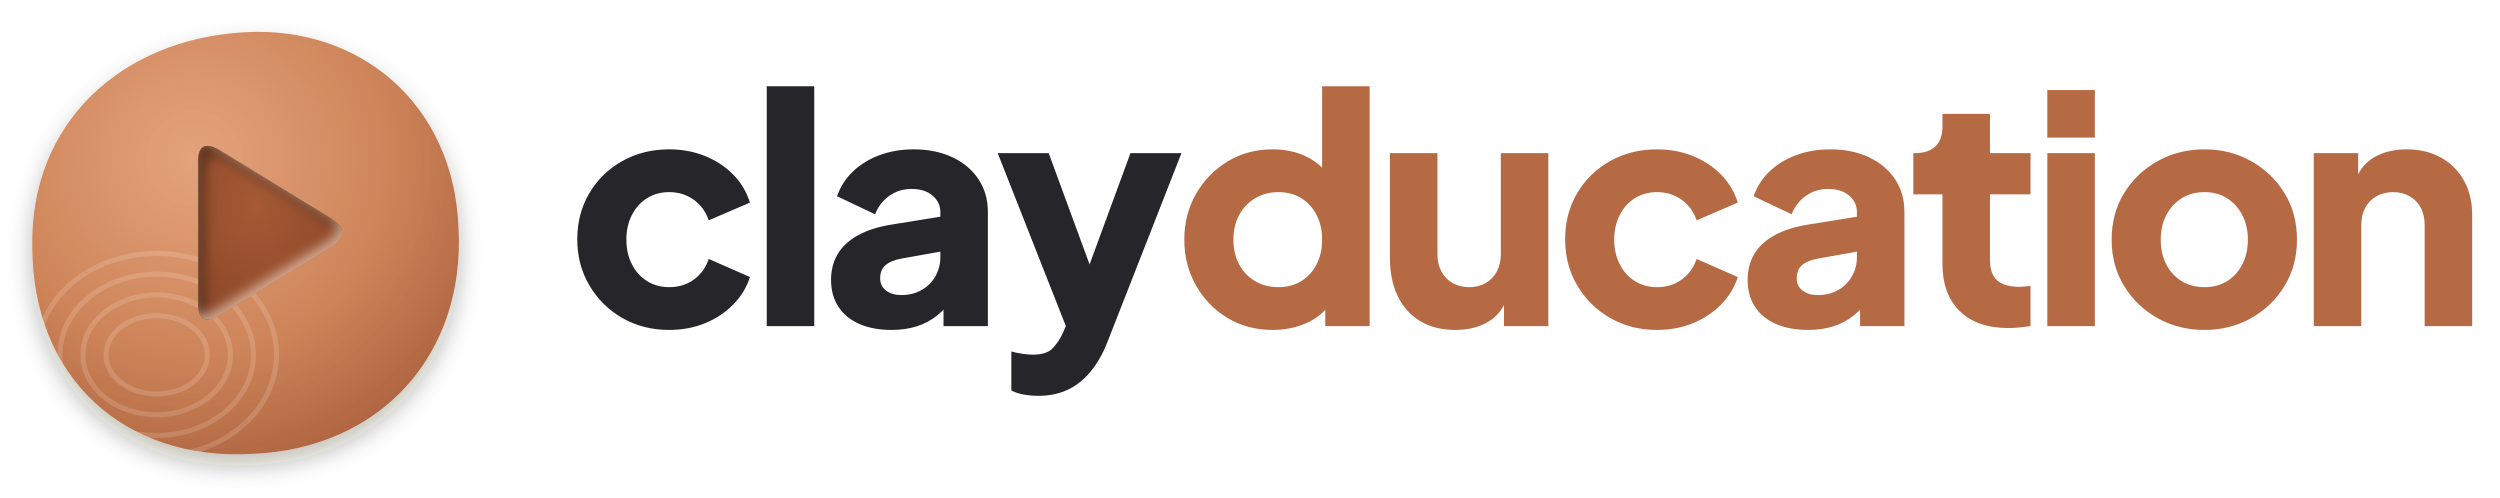
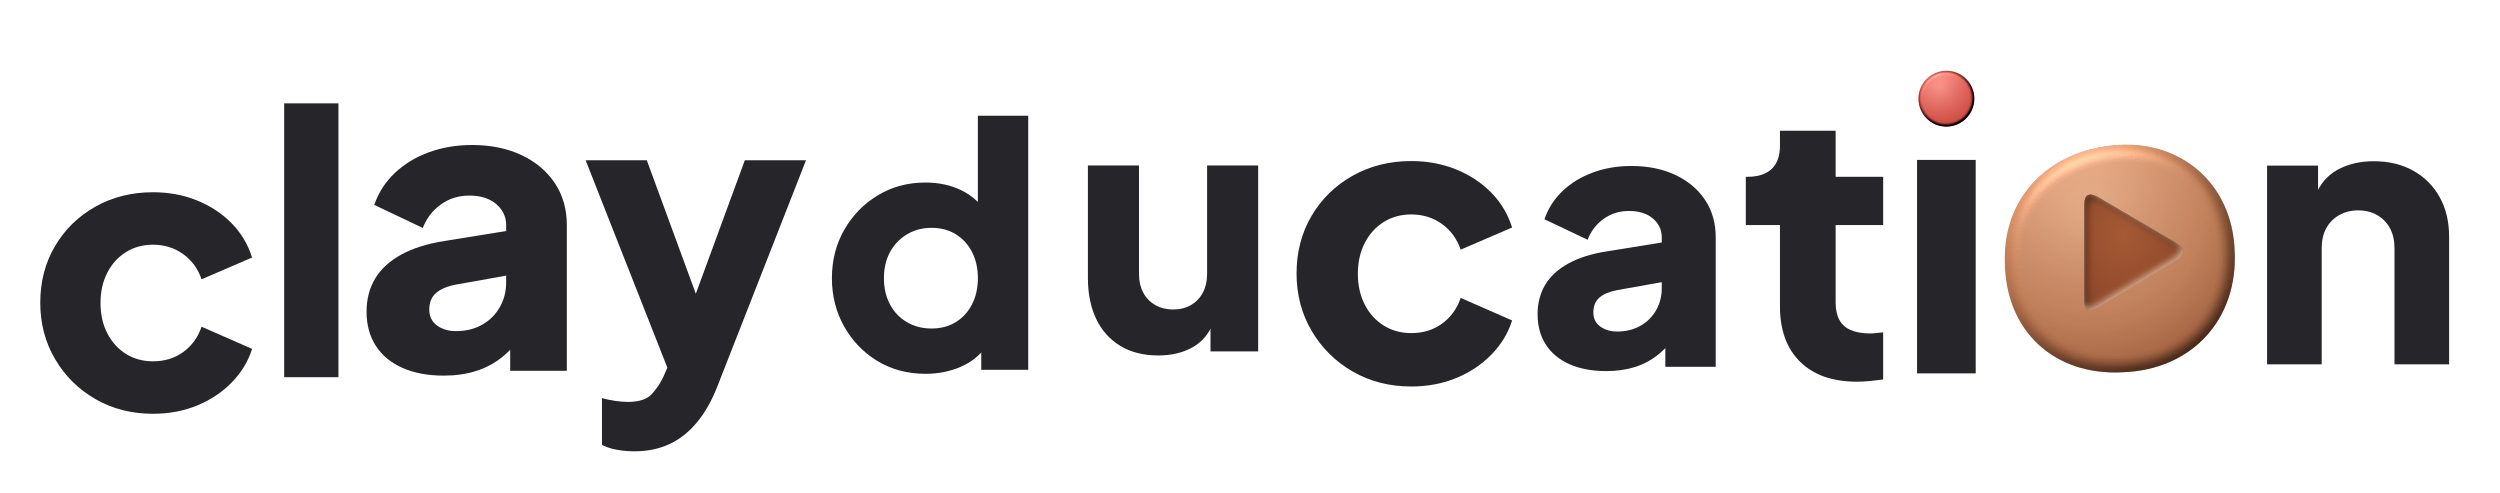
- <svg xmlns="http://www.w3.org/2000/svg" viewBox="-6 -4 1085.0 216" width="1085" height="216" role="img" aria-label="Clayducation">
+ <svg xmlns="http://www.w3.org/2000/svg" viewBox="-80 -1000 6593 1300" role="img" aria-label="Clayducation">
  <defs>
-     <filter id="lclay" x="-20%" y="-20%" width="140%" height="140%" color-interpolation-filters="sRGB">
+     <filter id="clay" x="-20%" y="-20%" width="140%" height="140%" color-interpolation-filters="sRGB">
      <feGaussianBlur in="SourceAlpha" stdDeviation="5" result="b" />
      <feSpecularLighting in="b" surfaceScale="5" specularConstant=".55" specularExponent="14" lighting-color="#fff5ea" result="s">
        <fePointLight x="40" y="-60" z="160" />
      </feSpecularLighting>
      <feComposite in="s" in2="SourceAlpha" operator="in" result="s2" />
      <feDiffuseLighting in="b" surfaceScale="5" diffuseConstant="1.05" lighting-color="#fff" result="d">
        <feDistantLight azimuth="235" elevation="55" />
      </feDiffuseLighting>
      <feComposite in="d" in2="SourceAlpha" operator="in" result="d2" />
      <feBlend in="SourceGraphic" in2="d2" mode="multiply" result="lit" />
-       <feComposite in="lit" in2="s2" operator="arithmetic" k2="1" k3=".5" result="out" />
-       <feDropShadow dx="0" dy="5" stdDeviation="5" flood-color="#2a1a10" flood-opacity=".28" />
+       <feComposite in="lit" in2="s2" operator="arithmetic" k2="1" k3=".5" />
    </filter>
-     <filter id="lpress" x="-20%" y="-20%" width="140%" height="140%" color-interpolation-filters="sRGB">
+     <filter id="press" x="-20%" y="-20%" width="140%" height="140%" color-interpolation-filters="sRGB">
      <feGaussianBlur in="SourceAlpha" stdDeviation="2.6" result="b" />
      <feOffset in="b" dx="3" dy="4" result="o" />
      <feComposite in="SourceAlpha" in2="o" operator="out" result="e" />
      <feFlood flood-color="#4a2716" flood-opacity=".75" />
      <feComposite in2="e" operator="in" result="sh" />
      <feOffset in="b" dx="-2" dy="-2" result="o2" />
      <feComposite in="SourceAlpha" in2="o2" operator="out" result="e2" />
      <feFlood flood-color="#ffe7d4" flood-opacity=".6" />
      <feComposite in2="e2" operator="in" result="li" />
      <feMerge>
        <feMergeNode in="SourceGraphic" />
        <feMergeNode in="sh" />
        <feMergeNode in="li" />
      </feMerge>
    </filter>
-     <radialGradient id="lclayfill" cx="38%" cy="30%" r="80%">
+     <radialGradient id="cf" cx="38%" cy="30%" r="80%">
      <stop offset="0" stop-color="#e4a37c" />
      <stop offset=".6" stop-color="#cd8358" />
      <stop offset="1" stop-color="#a95f3c" />
    </radialGradient>
-     <radialGradient id="lhole" cx="40%" cy="35%" r="75%">
+     <radialGradient id="hole" cx="40%" cy="35%" r="75%">
      <stop offset="0" stop-color="#a65a35" />
      <stop offset="1" stop-color="#8a4528" />
    </radialGradient>
-     <clipPath id="lpebble">
-       <path d="M100 10C150 7 191 41 193 95c3 55-34 96-90 98C48 196 8 160 8 103 7 49 47 13 100 10Z" />
-     </clipPath>
+     <radialGradient id="pop" cx="38%" cy="30%" r="80%">
+       <stop offset="0" stop-color="#ff8a7f" />
+       <stop offset="1" stop-color="#e2433a" />
+     </radialGradient>
  </defs>
-   <g filter="url(#lclay)">
-     <path d="M100 10C150 7 191 41 193 95c3 55-34 96-90 98C48 196 8 160 8 103 7 49 47 13 100 10Z" fill="url(#lclayfill)" />
+   <path d="M323.0 12.0 Q241.0 12.0 175.5 -25.5 Q110.0 -63.0 71.5 -128.0 Q33.0 -193.0 33.0 -274.0 Q33.0 -355.0 71.0 -419.5 Q109.0 -484.0 175.0 -521.0 Q241.0 -558.0 323.0 -558.0 Q384.0 -558.0 436.0 -537.0 Q488.0 -516.0 525.0 -478.5 Q562.0 -441.0 578.0 -390.0 L448.0 -334.0 Q434.0 -375.0 400.5 -399.0 Q367.0 -423.0 323.0 -423.0 Q284.0 -423.0 253.5 -404.0 Q223.0 -385.0 205.5 -351.0 Q188.0 -317.0 188.0 -273.0 Q188.0 -229.0 205.5 -195.0 Q223.0 -161.0 253.5 -142.0 Q284.0 -123.0 323.0 -123.0 Q368.0 -123.0 401.0 -147.0 Q434.0 -171.0 448.0 -212.0 L578.0 -155.0 Q563.0 -107.0 526.0 -69.0 Q489.0 -31.0 437.0 -9.5 Q385.0 12.0 323.0 12.0 Z" fill="#26262a" transform="rotate(0.0 305.5 -273.0) translate(305.5 -200.9) scale(1.025) translate(-305.5 273.0)" />
+   <path d="M666.0 -0.0 L666.0 -757.0 L816.0 -757.0 L816.0 -0.0 Z" fill="#26262a" transform="rotate(0.0 741.0 -273.0) translate(741.0 -265.7) scale(0.954) translate(-741.0 273.0)" />
+   <path d="M1095.0 12.0 Q1036.0 12.0 993.0 -7.0 Q950.0 -26.0 927.0 -61.5 Q904.0 -97.0 904.0 -146.0 Q904.0 -192.0 925.0 -227.5 Q946.0 -263.0 989.5 -287.0 Q1033.0 -311.0 1098.0 -321.0 L1265.0 -348.0 L1265.0 -238.0 L1125.0 -213.0 Q1093.0 -207.0 1076.0 -192.5 Q1059.0 -178.0 1059.0 -151.0 Q1059.0 -126.0 1078.0 -112.0 Q1097.0 -98.0 1125.0 -98.0 Q1162.0 -98.0 1190.0 -114.0 Q1218.0 -130.0 1233.5 -157.5 Q1249.0 -185.0 1249.0 -218.0 L1249.0 -360.0 Q1249.0 -391.0 1224.5 -412.0 Q1200.0 -433.0 1158.0 -433.0 Q1118.0 -433.0 1087.5 -411.0 Q1057.0 -389.0 1043.0 -353.0 L923.0 -410.0 Q939.0 -456.0 974.0 -489.0 Q1009.0 -522.0 1058.0 -540.0 Q1107.0 -558.0 1165.0 -558.0 Q1234.0 -558.0 1287.0 -533.0 Q1340.0 -508.0 1369.5 -463.5 Q1399.0 -419.0 1399.0 -360.0 L1399.0 -0.0 L1259.0 -0.0 L1259.0 -88.0 L1293.0 -94.0 Q1269.0 -58.0 1240.0 -34.5 Q1211.0 -11.0 1175.0 0.5 Q1139.0 12.0 1095.0 12.0 Z" fill="#26262a" transform="rotate(0.0 1162.5 -273.0) translate(1162.5 -313.5) scale(1.067) translate(-1162.5 273.0)" />
+   <path d="M1594.0 220.0 Q1570.0 220.0 1547.5 216.0 Q1525.0 212.0 1508.0 203.0 L1508.0 80.0 Q1522.0 84.0 1541.0 87.0 Q1560.0 90.0 1576.0 90.0 Q1620.0 90.0 1639.0 69.5 Q1658.0 49.0 1670.0 23.0 L1707.0 -62.0 L1705.0 63.0 L1465.0 -546.0 L1626.0 -546.0 L1785.0 -113.0 L1725.0 -113.0 L1884.0 -546.0 L2045.0 -546.0 L1811.0 51.0 Q1789.0 107.0 1757.0 145.0 Q1725.0 183.0 1684.5 201.5 Q1644.0 220.0 1594.0 220.0 Z" fill="#26262a" transform="rotate(0.0 1750.0 -273.0) translate(1750.0 -303.8) scale(1.002) translate(-1750.0 273.0)" />
+   <path d="M2358.0 12.0 Q2278.0 12.0 2215.0 -26.0 Q2152.0 -64.0 2115.5 -129.0 Q2079.0 -194.0 2079.0 -273.0 Q2079.0 -353.0 2116.0 -417.5 Q2153.0 -482.0 2216.0 -520.0 Q2279.0 -558.0 2357.0 -558.0 Q2417.0 -558.0 2463.5 -535.5 Q2510.0 -513.0 2537.0 -472.0 L2514.0 -442.0 L2514.0 -757.0 L2664.0 -757.0 L2664.0 -0.0 L2524.0 -0.0 L2524.0 -100.0 L2538.0 -69.0 Q2510.0 -29.0 2462.0 -8.5 Q2414.0 12.0 2358.0 12.0 Z M2376.0 -123.0 Q2417.0 -123.0 2448.0 -142.0 Q2479.0 -161.0 2496.5 -195.0 Q2514.0 -229.0 2514.0 -273.0 Q2514.0 -317.0 2496.5 -351.0 Q2479.0 -385.0 2448.0 -404.0 Q2417.0 -423.0 2376.0 -423.0 Q2335.0 -423.0 2302.5 -403.5 Q2270.0 -384.0 2252.0 -350.5 Q2234.0 -317.0 2234.0 -273.0 Q2234.0 -229.0 2252.0 -195.0 Q2270.0 -161.0 2302.5 -142.0 Q2335.0 -123.0 2376.0 -123.0 Z" fill="#26262a" transform="rotate(0.0 2382.5 -273.0) translate(2382.5 -266.4) scale(0.885) translate(-2382.5 273.0)" />
+   <path d="M2970.0 12.0 Q2904.0 12.0 2857.5 -16.5 Q2811.0 -45.0 2787.0 -96.0 Q2763.0 -147.0 2763.0 -215.0 L2763.0 -546.0 L2913.0 -546.0 L2913.0 -227.0 Q2913.0 -196.0 2925.5 -172.5 Q2938.0 -149.0 2961.0 -136.0 Q2984.0 -123.0 3013.0 -123.0 Q3043.0 -123.0 3065.5 -136.0 Q3088.0 -149.0 3100.5 -172.5 Q3113.0 -196.0 3113.0 -227.0 L3113.0 -546.0 L3263.0 -546.0 L3263.0 -0.0 L3123.0 -0.0 L3123.0 -108.0 L3131.0 -84.0 Q3112.0 -35.0 3069.5 -11.5 Q3027.0 12.0 2970.0 12.0 Z" fill="#26262a" transform="rotate(0.0 3018.5 -273.0) translate(3018.5 -318.5) scale(0.898) translate(-3018.5 273.0)" />
+   <path d="M3641.0 12.0 Q3559.0 12.0 3493.5 -25.5 Q3428.0 -63.0 3389.5 -128.0 Q3351.0 -193.0 3351.0 -274.0 Q3351.0 -355.0 3389.0 -419.5 Q3427.0 -484.0 3493.0 -521.0 Q3559.0 -558.0 3641.0 -558.0 Q3702.0 -558.0 3754.0 -537.0 Q3806.0 -516.0 3843.0 -478.5 Q3880.0 -441.0 3896.0 -390.0 L3766.0 -334.0 Q3752.0 -375.0 3718.5 -399.0 Q3685.0 -423.0 3641.0 -423.0 Q3602.0 -423.0 3571.5 -404.0 Q3541.0 -385.0 3523.5 -351.0 Q3506.0 -317.0 3506.0 -273.0 Q3506.0 -229.0 3523.5 -195.0 Q3541.0 -161.0 3571.5 -142.0 Q3602.0 -123.0 3641.0 -123.0 Q3686.0 -123.0 3719.0 -147.0 Q3752.0 -171.0 3766.0 -212.0 L3896.0 -155.0 Q3881.0 -107.0 3844.0 -69.0 Q3807.0 -31.0 3755.0 -9.5 Q3703.0 12.0 3641.0 12.0 Z" fill="#26262a" transform="rotate(0.0 3623.5 -273.0) translate(3623.5 -278.0) scale(1.043) translate(-3623.5 273.0)" />
+   <path d="M4153.0 12.0 Q4094.0 12.0 4051.0 -7.0 Q4008.0 -26.0 3985.0 -61.5 Q3962.0 -97.0 3962.0 -146.0 Q3962.0 -192.0 3983.0 -227.5 Q4004.0 -263.0 4047.5 -287.0 Q4091.0 -311.0 4156.0 -321.0 L4323.0 -348.0 L4323.0 -238.0 L4183.0 -213.0 Q4151.0 -207.0 4134.0 -192.5 Q4117.0 -178.0 4117.0 -151.0 Q4117.0 -126.0 4136.0 -112.0 Q4155.0 -98.0 4183.0 -98.0 Q4220.0 -98.0 4248.0 -114.0 Q4276.0 -130.0 4291.5 -157.5 Q4307.0 -185.0 4307.0 -218.0 L4307.0 -360.0 Q4307.0 -391.0 4282.5 -412.0 Q4258.0 -433.0 4216.0 -433.0 Q4176.0 -433.0 4145.5 -411.0 Q4115.0 -389.0 4101.0 -353.0 L3981.0 -410.0 Q3997.0 -456.0 4032.0 -489.0 Q4067.0 -522.0 4116.0 -540.0 Q4165.0 -558.0 4223.0 -558.0 Q4292.0 -558.0 4345.0 -533.0 Q4398.0 -508.0 4427.5 -463.5 Q4457.0 -419.0 4457.0 -360.0 L4457.0 -0.0 L4317.0 -0.0 L4317.0 -88.0 L4351.0 -94.0 Q4327.0 -58.0 4298.0 -34.5 Q4269.0 -11.0 4233.0 0.5 Q4197.0 12.0 4153.0 12.0 Z" fill="#26262a" transform="rotate(0.0 4215.5 -273.0) translate(4215.5 -291.8) scale(0.949) translate(-4215.5 273.0)" />
+   <path d="M4820.0 6.0 Q4721.0 6.0 4666.5 -47.5 Q4612.0 -101.0 4612.0 -197.0 L4612.0 -416.0 L4520.0 -416.0 L4520.0 -546.0 L4525.0 -546.0 Q4567.0 -546.0 4589.5 -567.0 Q4612.0 -588.0 4612.0 -630.0 L4612.0 -670.0 L4762.0 -670.0 L4762.0 -546.0 L4890.0 -546.0 L4890.0 -416.0 L4762.0 -416.0 L4762.0 -207.0 Q4762.0 -179.0 4772.0 -160.5 Q4782.0 -142.0 4803.0 -133.0 Q4824.0 -124.0 4855.0 -124.0 Q4862.0 -124.0 4871.0 -125.0 Q4880.0 -126.0 4890.0 -127.0 L4890.0 -0.0 Q4875.0 2.0 4856.0 4.0 Q4837.0 6.0 4820.0 6.0 Z" fill="#26262a" transform="rotate(0.0 4712.5 -273.0) translate(4712.5 -266.5) scale(0.979) translate(-4712.5 273.0)" />
+   <path d="M4978.0 -0.0 L4978.0 -546.0 L5128.0 -546.0 L5128.0 -0.0 Z" fill="#26262a" transform="rotate(0.0 5053.0 -273.0) translate(5053.0 -296.8) scale(1.031) translate(-5053.0 273.0)" />
+   <g transform="rotate(0.0 5053.0 -273.0) translate(0 -23.8) translate(4973.0 -796.0) scale(0.800)">
+     <circle cx="100" cy="100" r="92" fill="url(#pop)" filter="url(#clay)" />
  </g>
-   <g clip-path="url(#lpebble)" fill="none" stroke="#fff3e8" stroke-opacity=".16" stroke-width="2.2">
-     <ellipse cx="62" cy="150" rx="22" ry="17" />
-     <ellipse cx="62" cy="150" rx="32" ry="26" />
-     <ellipse cx="62" cy="150" rx="42" ry="35" />
-     <ellipse cx="62" cy="150" rx="52" ry="44" />
+   <g transform="translate(5180.9 -650.6) rotate(0.0 327.6 327.6) scale(3.276)">
+     <path d="M100 10C150 7 191 41 193 95c3 55-34 96-90 98C48 196 8 160 8 103 7 49 47 13 100 10Z" fill="url(#cf)" filter="url(#clay)" />
+     <path d="M72 58Q72 46 83 52L146 89Q157 96 146 103L83 141Q72 147 72 135Z" fill="url(#hole)" filter="url(#press)" />
  </g>
-   <path d="M80 66Q80 56 89 61L138 91Q147 97 138 103L89 133Q80 138 80 128Z" fill="url(#lhole)" filter="url(#lpress)" />
-   <g transform="translate(240 137.54) scale(0.1375)">
-     <path d="M323.0 12Q241.0 12 175.5 -25.5Q110.0 -63 71.5 -128.0Q33.0 -193 33.0 -274Q33.0 -355 71.0 -419.5Q109.0 -484 175.0 -521.0Q241.0 -558 323.0 -558Q384.0 -558 436.0 -537.0Q488.0 -516 525.0 -478.5Q562.0 -441 578.0 -390L448.0 -334Q434.0 -375 400.5 -399.0Q367.0 -423 323.0 -423Q284.0 -423 253.5 -404.0Q223.0 -385 205.5 -351.0Q188.0 -317 188.0 -273Q188.0 -229 205.5 -195.0Q223.0 -161 253.5 -142.0Q284.0 -123 323.0 -123Q368.0 -123 401.0 -147.0Q434.0 -171 448.0 -212L578.0 -155Q563.0 -107 526.0 -69.0Q489.0 -31 437.0 -9.5Q385.0 12 323.0 12Z M631.0 0V-757H781.0V0Z M1025.0 12Q966.0 12 923.0 -7.0Q880.0 -26 857.0 -61.5Q834.0 -97 834.0 -146Q834.0 -192 855.0 -227.5Q876.0 -263 919.5 -287.0Q963.0 -311 1028.0 -321L1195.0 -348V-238L1055.0 -213Q1023.0 -207 1006.0 -192.5Q989.0 -178 989.0 -151Q989.0 -126 1008.0 -112.0Q1027.0 -98 1055.0 -98Q1092.0 -98 1120.0 -114.0Q1148.0 -130 1163.5 -157.5Q1179.0 -185 1179.0 -218V-360Q1179.0 -391 1154.5 -412.0Q1130.0 -433 1088.0 -433Q1048.0 -433 1017.5 -411.0Q987.0 -389 973.0 -353L853.0 -410Q869.0 -456 904.0 -489.0Q939.0 -522 988.0 -540.0Q1037.0 -558 1095.0 -558Q1164.0 -558 1217.0 -533.0Q1270.0 -508 1299.5 -463.5Q1329.0 -419 1329.0 -360V0H1189.0V-88L1223.0 -94Q1199.0 -58 1170.0 -34.5Q1141.0 -11 1105.0 0.5Q1069.0 12 1025.0 12Z M1489.0 220Q1465.0 220 1442.5 216.0Q1420.0 212 1403.0 203V80Q1417.0 84 1436.0 87.0Q1455.0 90 1471.0 90Q1515.0 90 1534.0 69.5Q1553.0 49 1565.0 23L1602.0 -62L1600.0 63L1360.0 -546H1521.0L1680.0 -113H1620.0L1779.0 -546H1940.0L1706.0 51Q1684.0 107 1652.0 145.0Q1620.0 183 1579.5 201.5Q1539.0 220 1489.0 220Z" fill="#26262a" />
-     <path d="M2228.0 12Q2148.0 12 2085.0 -26.0Q2022.0 -64 1985.5 -129.0Q1949.0 -194 1949.0 -273Q1949.0 -353 1986.0 -417.5Q2023.0 -482 2086.0 -520.0Q2149.0 -558 2227.0 -558Q2287.0 -558 2333.5 -535.5Q2380.0 -513 2407.0 -472L2384.0 -442V-757H2534.0V0H2394.0V-100L2408.0 -69Q2380.0 -29 2332.0 -8.5Q2284.0 12 2228.0 12ZM2246.0 -123Q2287.0 -123 2318.0 -142.0Q2349.0 -161 2366.5 -195.0Q2384.0 -229 2384.0 -273Q2384.0 -317 2366.5 -351.0Q2349.0 -385 2318.0 -404.0Q2287.0 -423 2246.0 -423Q2205.0 -423 2172.5 -403.5Q2140.0 -384 2122.0 -350.5Q2104.0 -317 2104.0 -273Q2104.0 -229 2122.0 -195.0Q2140.0 -161 2172.5 -142.0Q2205.0 -123 2246.0 -123Z M2805.0 12Q2739.0 12 2692.5 -16.5Q2646.0 -45 2622.0 -96.0Q2598.0 -147 2598.0 -215V-546H2748.0V-227Q2748.0 -196 2760.5 -172.5Q2773.0 -149 2796.0 -136.0Q2819.0 -123 2848.0 -123Q2878.0 -123 2900.5 -136.0Q2923.0 -149 2935.5 -172.5Q2948.0 -196 2948.0 -227V-546H3098.0V0H2958.0V-108L2966.0 -84Q2947.0 -35 2904.5 -11.5Q2862.0 12 2805.0 12Z M3441.0 12Q3359.0 12 3293.5 -25.5Q3228.0 -63 3189.5 -128.0Q3151.0 -193 3151.0 -274Q3151.0 -355 3189.0 -419.5Q3227.0 -484 3293.0 -521.0Q3359.0 -558 3441.0 -558Q3502.0 -558 3554.0 -537.0Q3606.0 -516 3643.0 -478.5Q3680.0 -441 3696.0 -390L3566.0 -334Q3552.0 -375 3518.5 -399.0Q3485.0 -423 3441.0 -423Q3402.0 -423 3371.5 -404.0Q3341.0 -385 3323.5 -351.0Q3306.0 -317 3306.0 -273Q3306.0 -229 3323.5 -195.0Q3341.0 -161 3371.5 -142.0Q3402.0 -123 3441.0 -123Q3486.0 -123 3519.0 -147.0Q3552.0 -171 3566.0 -212L3696.0 -155Q3681.0 -107 3644.0 -69.0Q3607.0 -31 3555.0 -9.5Q3503.0 12 3441.0 12Z M3918.0 12Q3859.0 12 3816.0 -7.0Q3773.0 -26 3750.0 -61.5Q3727.0 -97 3727.0 -146Q3727.0 -192 3748.0 -227.5Q3769.0 -263 3812.5 -287.0Q3856.0 -311 3921.0 -321L4088.0 -348V-238L3948.0 -213Q3916.0 -207 3899.0 -192.5Q3882.0 -178 3882.0 -151Q3882.0 -126 3901.0 -112.0Q3920.0 -98 3948.0 -98Q3985.0 -98 4013.0 -114.0Q4041.0 -130 4056.5 -157.5Q4072.0 -185 4072.0 -218V-360Q4072.0 -391 4047.5 -412.0Q4023.0 -433 3981.0 -433Q3941.0 -433 3910.5 -411.0Q3880.0 -389 3866.0 -353L3746.0 -410Q3762.0 -456 3797.0 -489.0Q3832.0 -522 3881.0 -540.0Q3930.0 -558 3988.0 -558Q4057.0 -558 4110.0 -533.0Q4163.0 -508 4192.5 -463.5Q4222.0 -419 4222.0 -360V0H4082.0V-88L4116.0 -94Q4092.0 -58 4063.0 -34.5Q4034.0 -11 3998.0 0.5Q3962.0 12 3918.0 12Z M4550.0 6Q4451.0 6 4396.5 -47.5Q4342.0 -101 4342.0 -197V-416H4250.0V-546H4255.0Q4297.0 -546 4319.5 -567.0Q4342.0 -588 4342.0 -630V-670H4492.0V-546H4620.0V-416H4492.0V-207Q4492.0 -179 4502.0 -160.5Q4512.0 -142 4533.0 -133.0Q4554.0 -124 4585.0 -124Q4592.0 -124 4601.0 -125.0Q4610.0 -126 4620.0 -127V0Q4605.0 2 4586.0 4.0Q4567.0 6 4550.0 6Z M4673.0 0V-546H4823.0V0ZM4673.0 -595V-745H4823.0V-595Z M5169.0 12Q5088.0 12 5021.5 -25.0Q4955.0 -62 4915.5 -126.5Q4876.0 -191 4876.0 -273Q4876.0 -356 4915.5 -420.0Q4955.0 -484 5021.5 -521.0Q5088.0 -558 5169.0 -558Q5250.0 -558 5316.0 -521.0Q5382.0 -484 5421.5 -420.0Q5461.0 -356 5461.0 -273Q5461.0 -191 5421.5 -126.5Q5382.0 -62 5316.0 -25.0Q5250.0 12 5169.0 12ZM5169.0 -123Q5210.0 -123 5240.5 -142.0Q5271.0 -161 5288.5 -195.0Q5306.0 -229 5306.0 -273Q5306.0 -317 5288.5 -350.5Q5271.0 -384 5240.5 -403.5Q5210.0 -423 5169.0 -423Q5128.0 -423 5097.0 -403.5Q5066.0 -384 5048.5 -350.5Q5031.0 -317 5031.0 -273Q5031.0 -229 5048.5 -195.0Q5066.0 -161 5097.0 -142.0Q5128.0 -123 5169.0 -123Z M5514.0 0V-546H5654.0V-438L5646.0 -462Q5665.0 -511 5707.5 -534.5Q5750.0 -558 5807.0 -558Q5869.0 -558 5915.5 -532.0Q5962.0 -506 5988.0 -459.5Q6014.0 -413 6014.0 -350.698V0H5864.0V-319Q5864.0 -351 5851.5 -374.0Q5839.0 -397 5816.407 -410.0Q5793.814 -423.0 5764.407 -423.0Q5735.0 -423 5712.0 -410.0Q5689.0 -397 5676.5 -374.0Q5664.0 -351 5664.0 -319V0Z" fill="#b56a44" />
-   </g>
+   <path d="M5889.0 -0.0 L5889.0 -546.0 L6029.0 -546.0 L6029.0 -438.0 L6021.0 -462.0 Q6040.0 -511.0 6082.5 -534.5 Q6125.0 -558.0 6182.0 -558.0 Q6244.0 -558.0 6290.5 -532.0 Q6337.0 -506.0 6363.0 -459.5 Q6389.0 -413.0 6389.0 -350.7 L6389.0 -0.0 L6239.0 -0.0 L6239.0 -319.0 Q6239.0 -351.0 6226.5 -374.0 Q6214.0 -397.0 6191.4 -410.0 Q6168.8 -423.0 6139.4 -423.0 Q6110.0 -423.0 6087.0 -410.0 Q6064.0 -397.0 6051.5 -374.0 Q6039.0 -351.0 6039.0 -319.0 L6039.0 -0.0 Z" fill="#26262a" transform="rotate(0.0 6133.5 -273.0) translate(6133.5 -301.2) scale(0.960) translate(-6133.5 273.0)" />
</svg>
